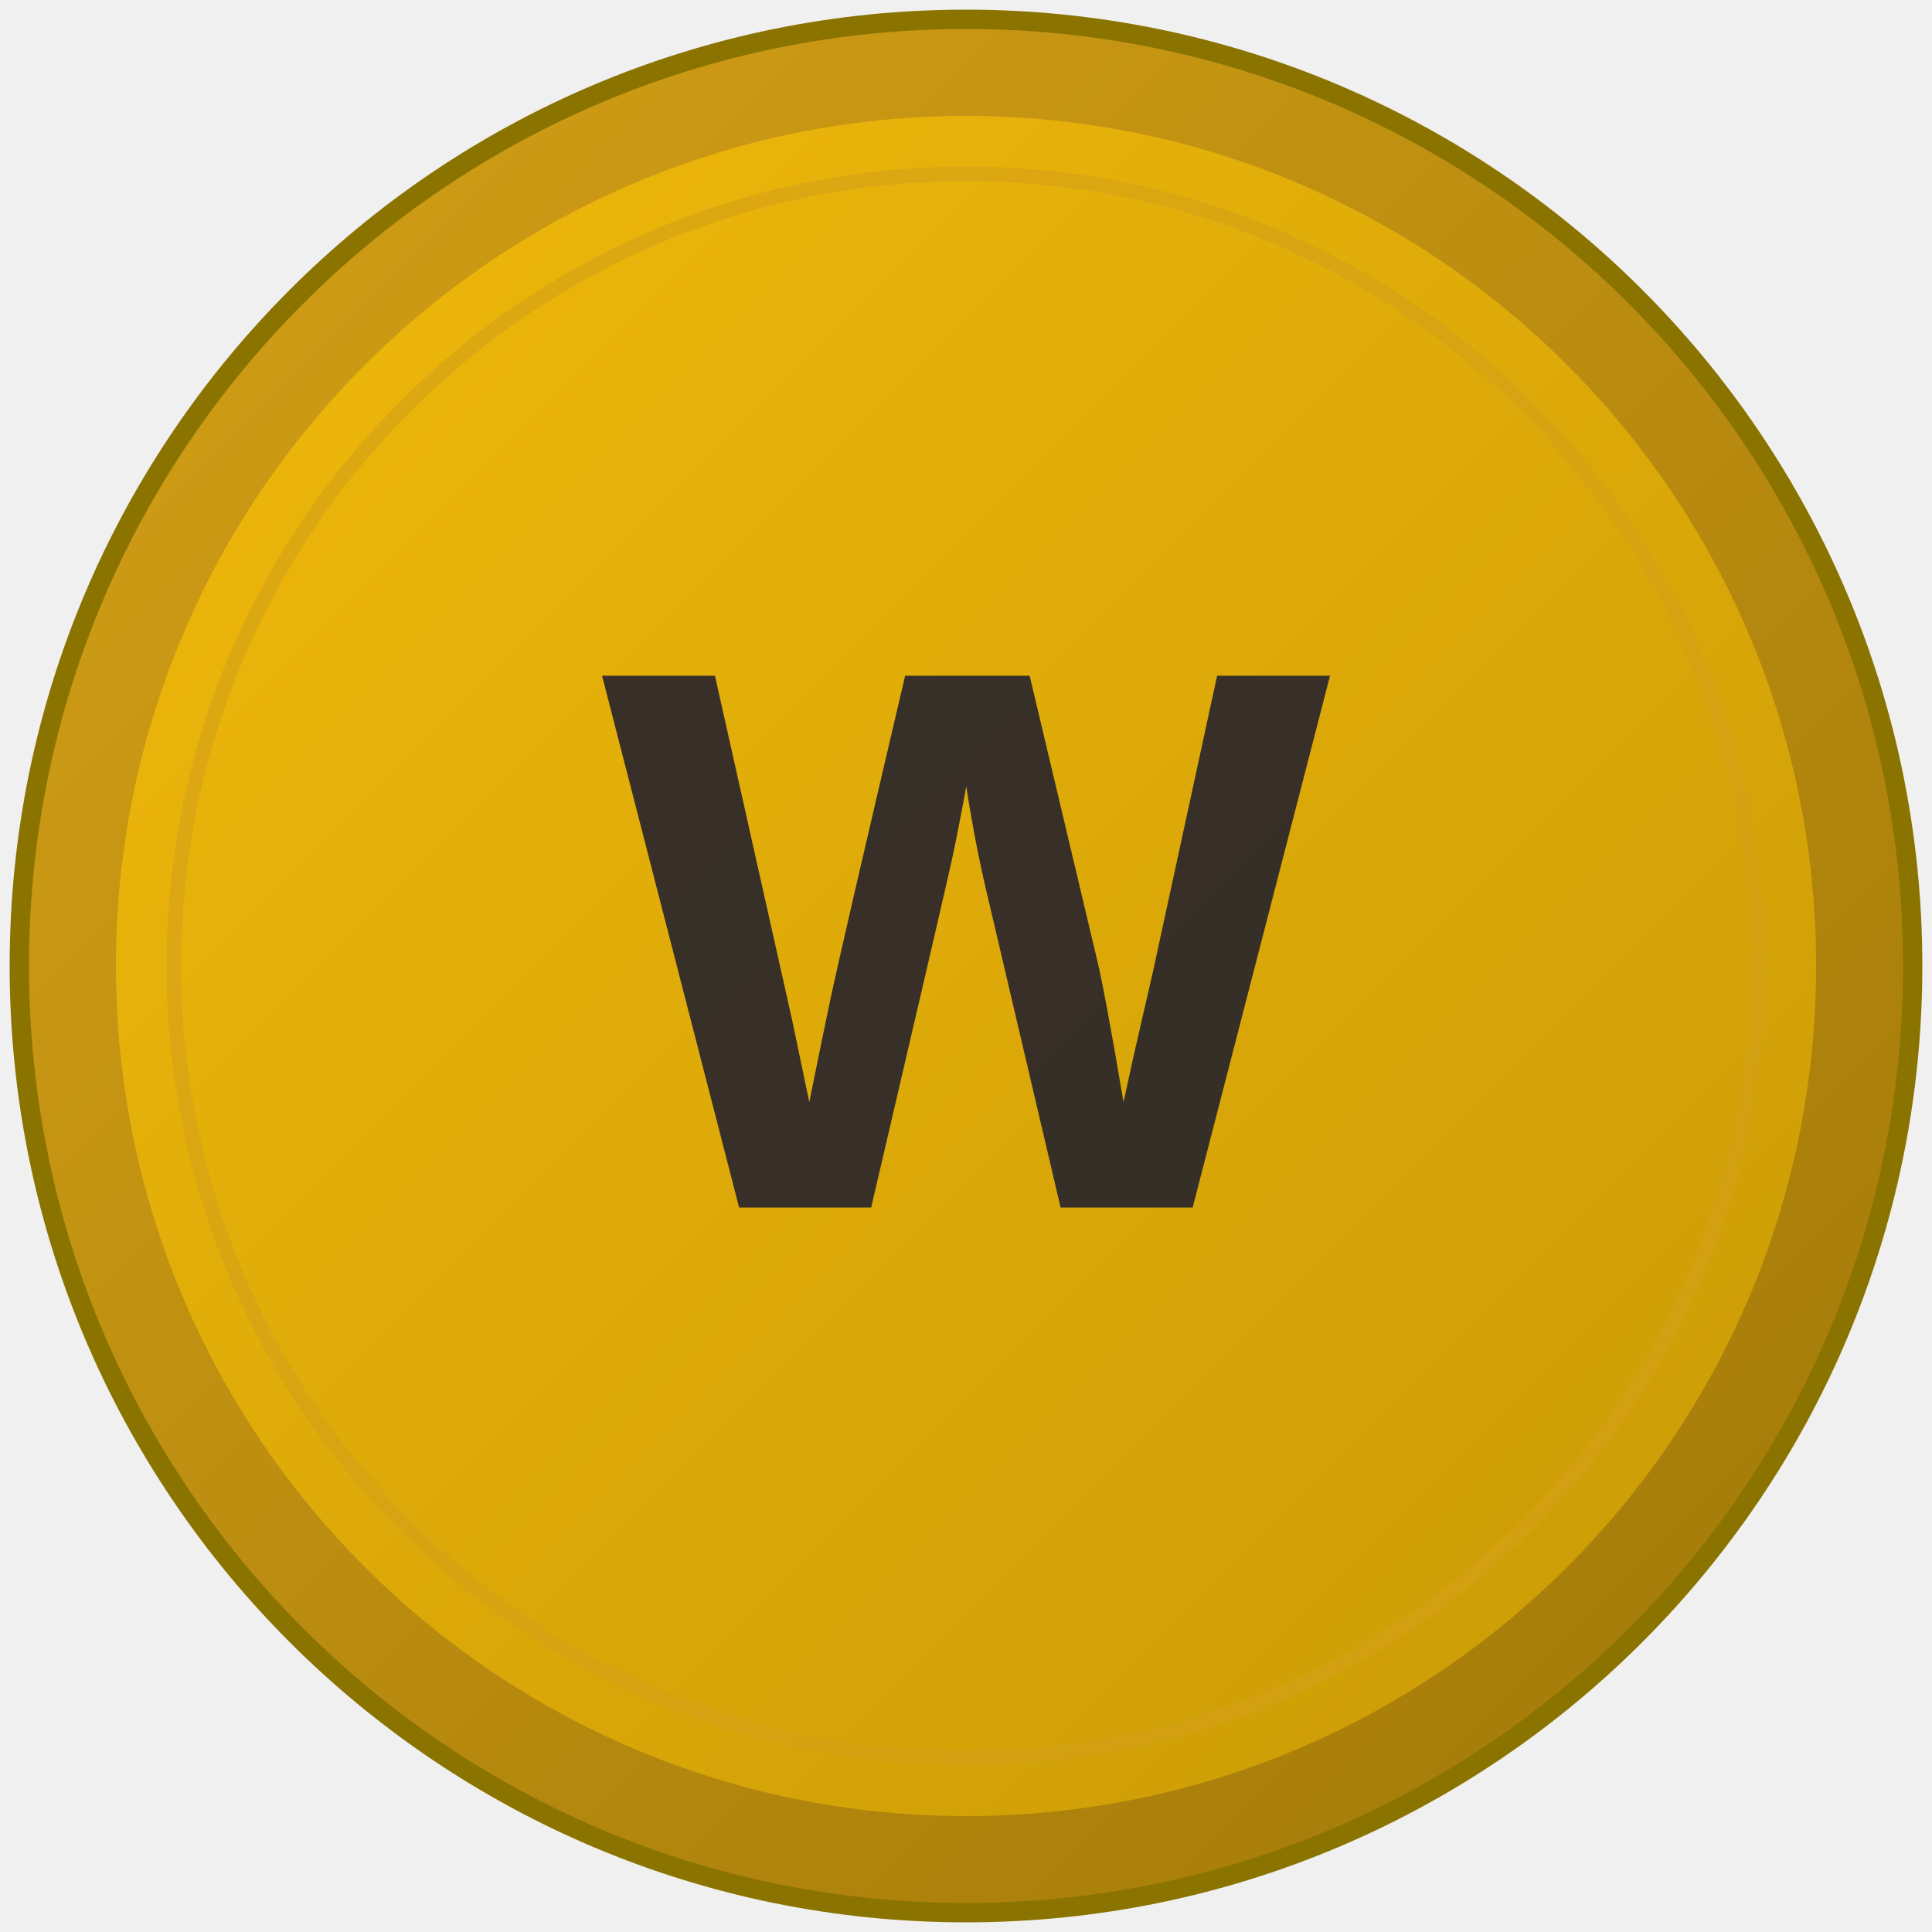
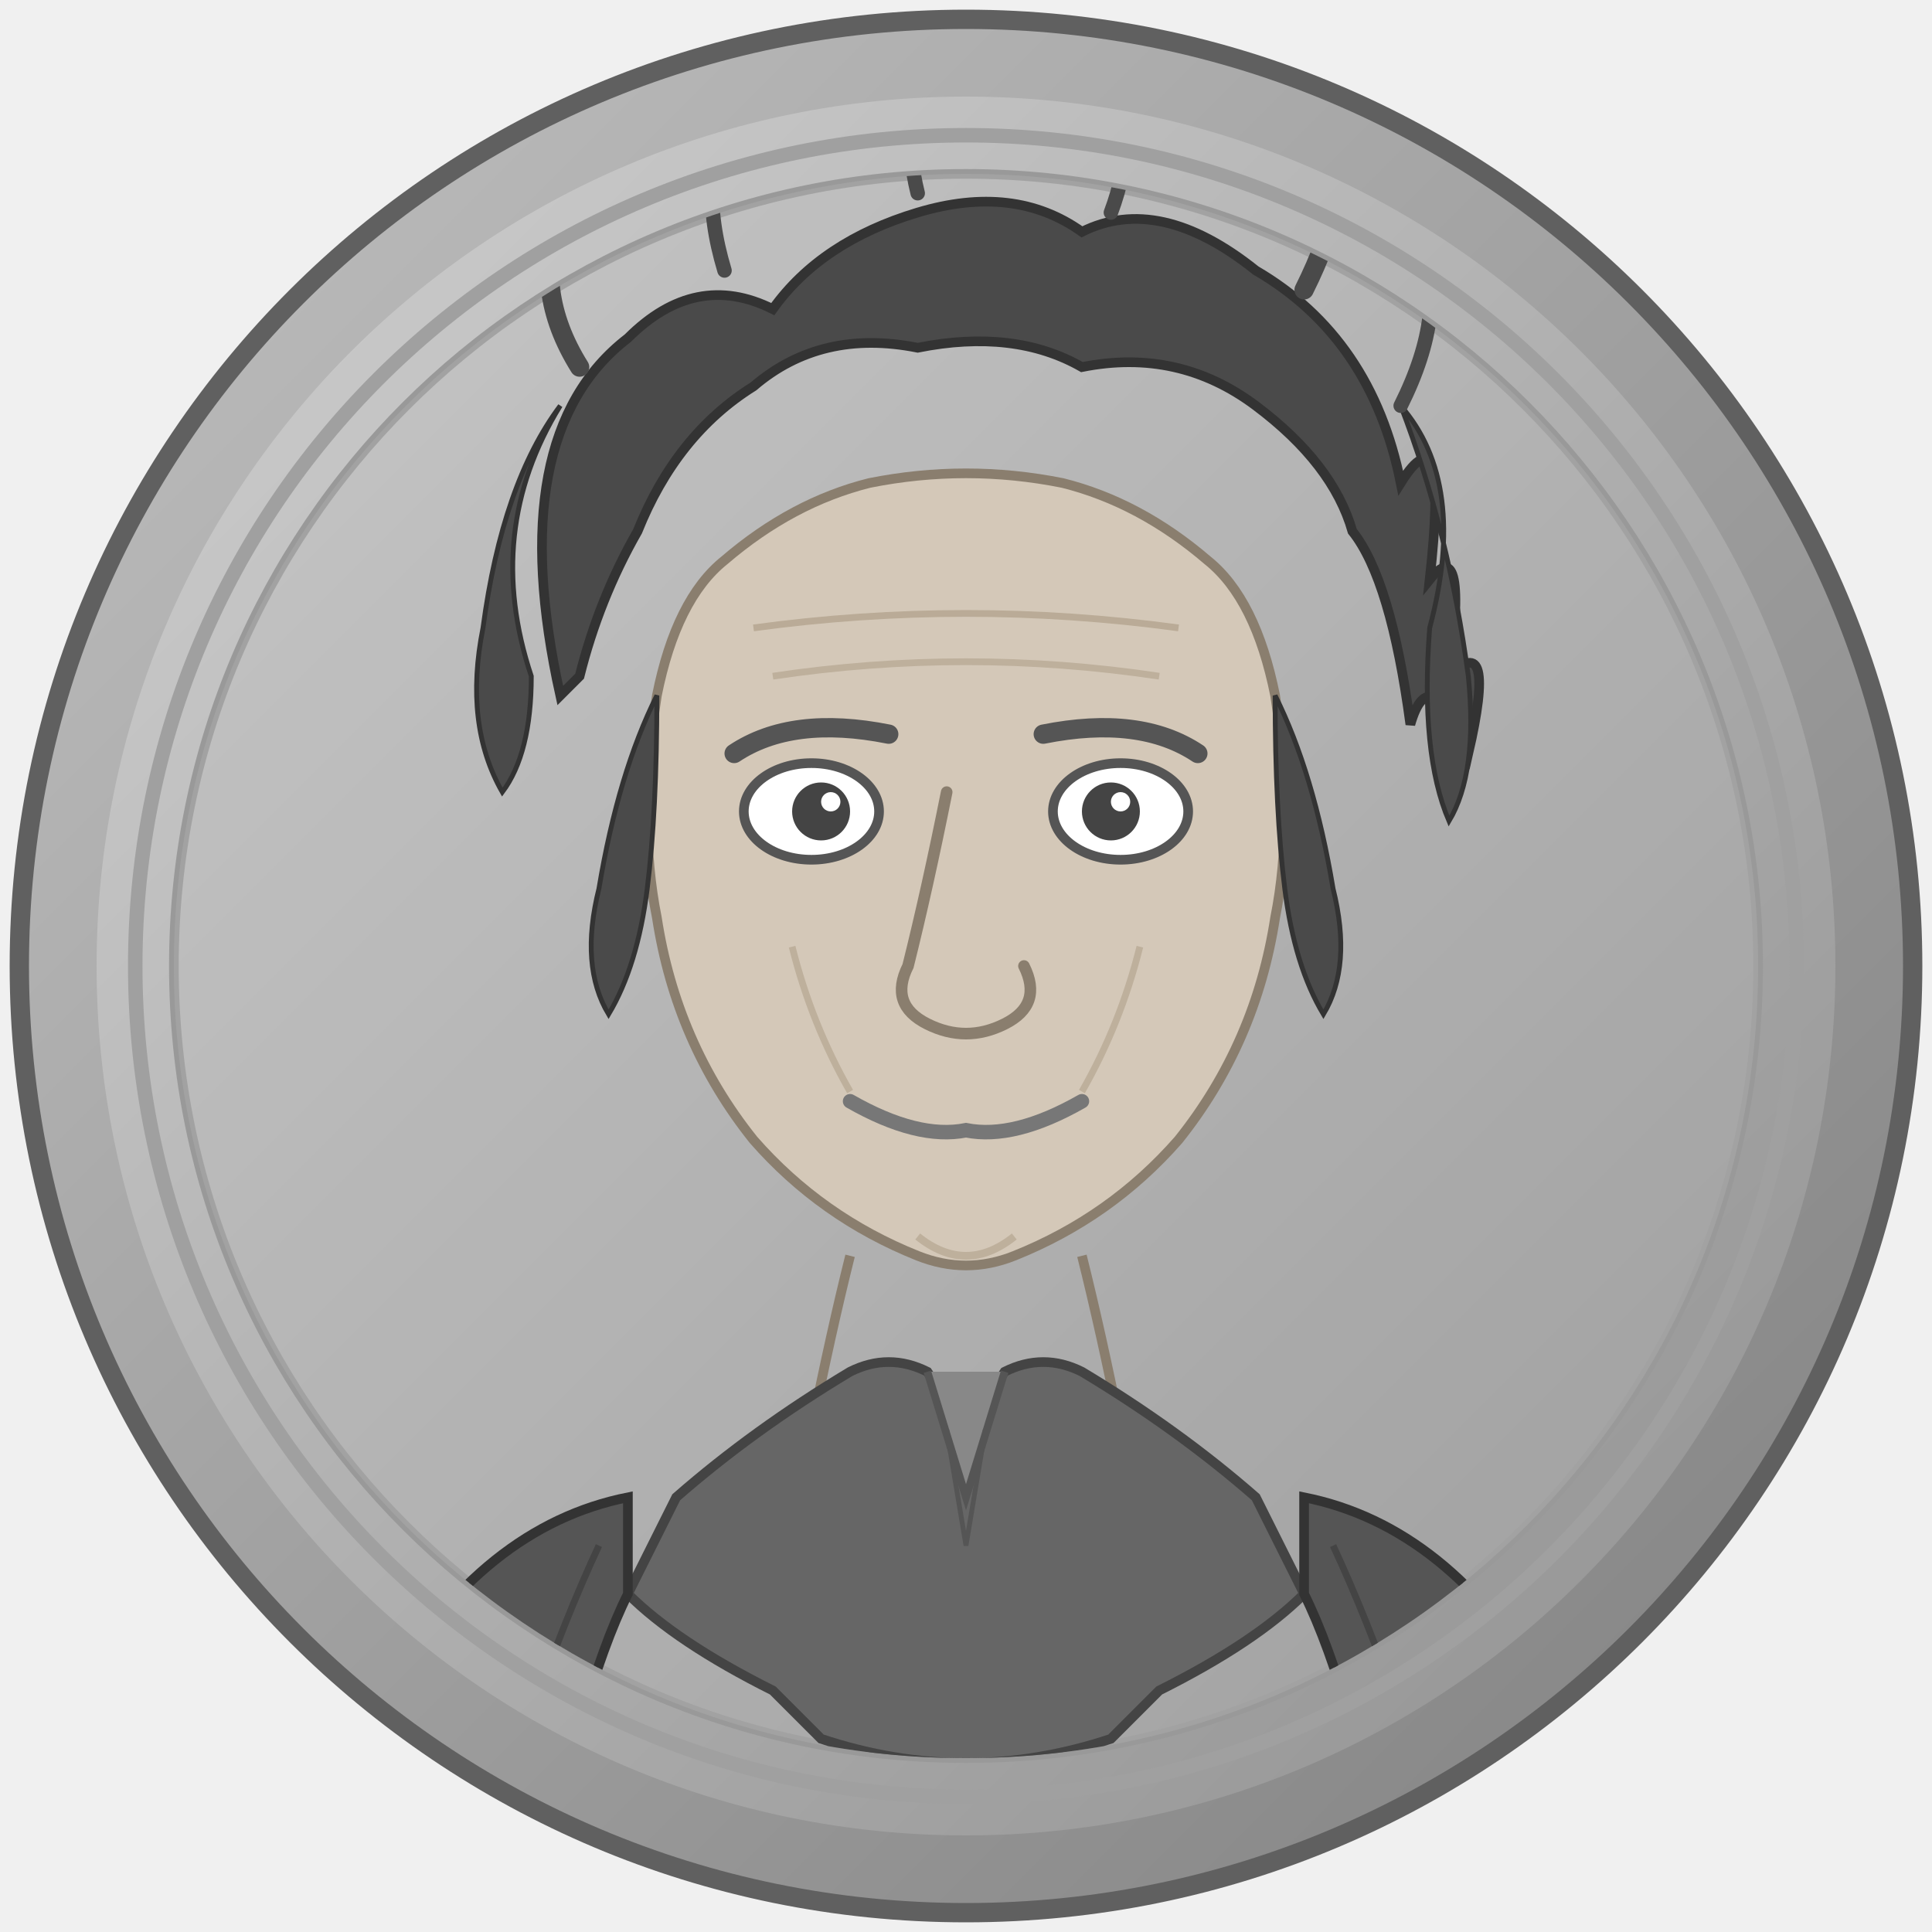
<svg xmlns="http://www.w3.org/2000/svg" viewBox="0 0 200 200">
  <defs>
    <linearGradient id="coinGrad" x1="0%" y1="0%" x2="100%" y2="100%">
-       <stop offset="0%" style="stop-color:#f0b90b" />
-       <stop offset="100%" style="stop-color:#c99a06" />
+       <stop offset="0%" style="stop-color:#d0d0d0" />
+       <stop offset="50%" style="stop-color:#b0b0b0" />
+       <stop offset="100%" style="stop-color:#909090" />
    </linearGradient>
    <linearGradient id="rimGrad" x1="0%" y1="0%" x2="100%" y2="100%">
-       <stop offset="0%" style="stop-color:#d4a017" />
-       <stop offset="100%" style="stop-color:#a07808" />
+       <stop offset="0%" style="stop-color:#c0c0c0" />
+       <stop offset="100%" style="stop-color:#808080" />
    </linearGradient>
+     <clipPath id="coinClip">
+       <circle cx="100" cy="100" r="82" />
+     </clipPath>
  </defs>
-   <circle cx="100" cy="100" r="98" fill="url(#rimGrad)" stroke="#8b7300" stroke-width="2" />
-   <circle cx="100" cy="100" r="88" fill="url(#coinGrad)" />
-   <circle cx="100" cy="100" r="82" fill="none" stroke="#d4a017" stroke-width="1.5" opacity="0.6" />
-   <text x="100" y="125" font-family="Arial Black, Arial, sans-serif" font-weight="900" font-size="80" fill="#1a1a2e" text-anchor="middle" opacity="0.85">W</text>
+   <circle cx="100" cy="100" r="98" fill="url(#rimGrad)" stroke="#606060" stroke-width="2" />
+   <circle cx="100" cy="100" r="90" fill="url(#coinGrad)" />
+   <circle cx="100" cy="100" r="86" fill="none" stroke="#a0a0a0" stroke-width="1.5" />
+   <circle cx="100" cy="100" r="82" fill="none" stroke="#999" stroke-width="1" />
+   <g clip-path="url(#coinClip)">
+     <rect x="18" y="18" width="164" height="164" fill="#b8b8b8" opacity="0.3" />
+     <path d="M58 72 Q52 45 65 35 Q72 28 80 32 Q85 25 95 22 Q105 19 112 24 Q120 20 130 28 Q142 35 145 50 Q150 42 148 60 Q152 55 150 70 Q155 65 152 78 Q148 68 146 75 Q144 60 140 55 Q138 48 130 42 Q122 36 112 38 Q105 34 95 36 Q85 34 78 40 Q70 45 66 55 Q62 62 60 70 Z" fill="#4a4a4a" stroke="#333" stroke-width="1" />
+     <path d="M55 70 Q50 55 58 42 Q52 50 50 65 Q48 75 52 82 Q55 78 55 70Z" fill="#4a4a4a" stroke="#333" stroke-width="0.5" />
+     <path d="M148 65 Q152 50 145 42 Q150 55 152 70 Q153 80 150 85 Q147 78 148 65Z" fill="#4a4a4a" stroke="#333" stroke-width="0.5" />
+     <path d="M60 38 Q55 30 58 22" fill="none" stroke="#4a4a4a" stroke-width="2" stroke-linecap="round" />
+     <path d="M75 28 Q72 18 76 12" fill="none" stroke="#4a4a4a" stroke-width="1.5" stroke-linecap="round" />
+     <path d="M95 20 Q93 12 97 8" fill="none" stroke="#4a4a4a" stroke-width="1.5" stroke-linecap="round" />
+     <path d="M115 22 Q118 14 115 8" fill="none" stroke="#4a4a4a" stroke-width="1.5" stroke-linecap="round" />
+     <path d="M135 30 Q140 20 138 14" fill="none" stroke="#4a4a4a" stroke-width="2" stroke-linecap="round" />
+     <path d="M145 42 Q150 32 147 25" fill="none" stroke="#4a4a4a" stroke-width="1.5" stroke-linecap="round" />
+     <path d="M68 72 Q66 85 68 95 Q70 108 78 118 Q85 126 95 130 Q100 132 105 130 Q115 126 122 118 Q130 108 132 95 Q134 85 132 72 Q130 62 125 58 Q118 52 110 50 Q100 48 90 50 Q82 52 75 58 Q70 62 68 72Z" fill="#d4c8b8" stroke="#8a7e6e" stroke-width="1" />
+     <path d="M78 65 Q100 62 122 65" fill="none" stroke="#a89880" stroke-width="0.7" opacity="0.6" />
+     <path d="M80 70 Q100 67 120 70" fill="none" stroke="#a89880" stroke-width="0.7" opacity="0.5" />
+     <path d="M76 78 Q82 74 92 76" fill="none" stroke="#555" stroke-width="2" stroke-linecap="round" />
+     <path d="M108 76 Q118 74 124 78" fill="none" stroke="#555" stroke-width="2" stroke-linecap="round" />
+     <ellipse cx="84" cy="84" rx="7" ry="5" fill="#fff" stroke="#555" stroke-width="1" />
+     <circle cx="85" cy="84" r="3" fill="#444" />
+     <circle cx="86" cy="83" r="1" fill="#fff" />
+     <ellipse cx="116" cy="84" rx="7" ry="5" fill="#fff" stroke="#555" stroke-width="1" />
+     <circle cx="115" cy="84" r="3" fill="#444" />
+     <circle cx="116" cy="83" r="1" fill="#fff" />
+     <path d="M98 82 Q96 92 94 100 Q92 104 96 106 Q100 108 104 106 Q108 104 106 100" fill="none" stroke="#8a7e6e" stroke-width="1.2" stroke-linecap="round" />
+     <path d="M88 114 Q95 118 100 117 Q105 118 112 114" fill="none" stroke="#777" stroke-width="1.5" stroke-linecap="round" />
+     <path d="M82 98 Q84 106 88 113" fill="none" stroke="#a89880" stroke-width="0.7" opacity="0.5" />
+     <path d="M118 98 Q116 106 112 113" fill="none" stroke="#a89880" stroke-width="0.7" opacity="0.5" />
+     <path d="M95 128 Q100 132 105 128" fill="none" stroke="#a89880" stroke-width="0.8" opacity="0.5" />
+     <path d="M88 130 Q86 138 84 148 L82 165" fill="none" stroke="#8a7e6e" stroke-width="1" />
+     <path d="M112 130 Q114 138 116 148 L118 165" fill="none" stroke="#8a7e6e" stroke-width="1" />
+     <path d="M70 155 Q78 148 88 142 Q92 140 96 142 L100 148 L104 142 Q108 140 112 142 Q122 148 130 155 L135 165 Q130 170 120 175 L115 180 Q100 185 85 180 L80 175 Q70 170 65 165 Z" fill="#666" stroke="#444" stroke-width="1" />
+     <path d="M96 142 L100 155 L104 142" fill="#888" stroke="#555" stroke-width="0.8" />
+     <path d="M98 148 L100 160 L102 148" fill="none" stroke="#555" stroke-width="0.5" />
+     <path d="M65 165 Q60 175 55 200 L30 200 L40 175 Q50 158 65 155Z" fill="#555" stroke="#333" stroke-width="1" />
+     <path d="M135 165 Q140 175 145 200 L170 200 L160 175 Q150 158 135 155Z" fill="#555" stroke="#333" stroke-width="1" />
+     <path d="M62 160 Q55 175 48 200" fill="none" stroke="#444" stroke-width="0.7" />
+     <path d="M138 160 Q145 175 152 200" fill="none" stroke="#444" stroke-width="0.7" />
+     <path d="M68 72 Q64 80 62 92 Q60 100 63 105 Q66 100 67 92 Q68 84 68 72Z" fill="#4a4a4a" stroke="#333" stroke-width="0.5" />
+     <path d="M132 72 Q136 80 138 92 Q140 100 137 105 Q134 100 133 92 Q132 84 132 72Z" fill="#4a4a4a" stroke="#333" stroke-width="0.5" />
+   </g>
</svg>
